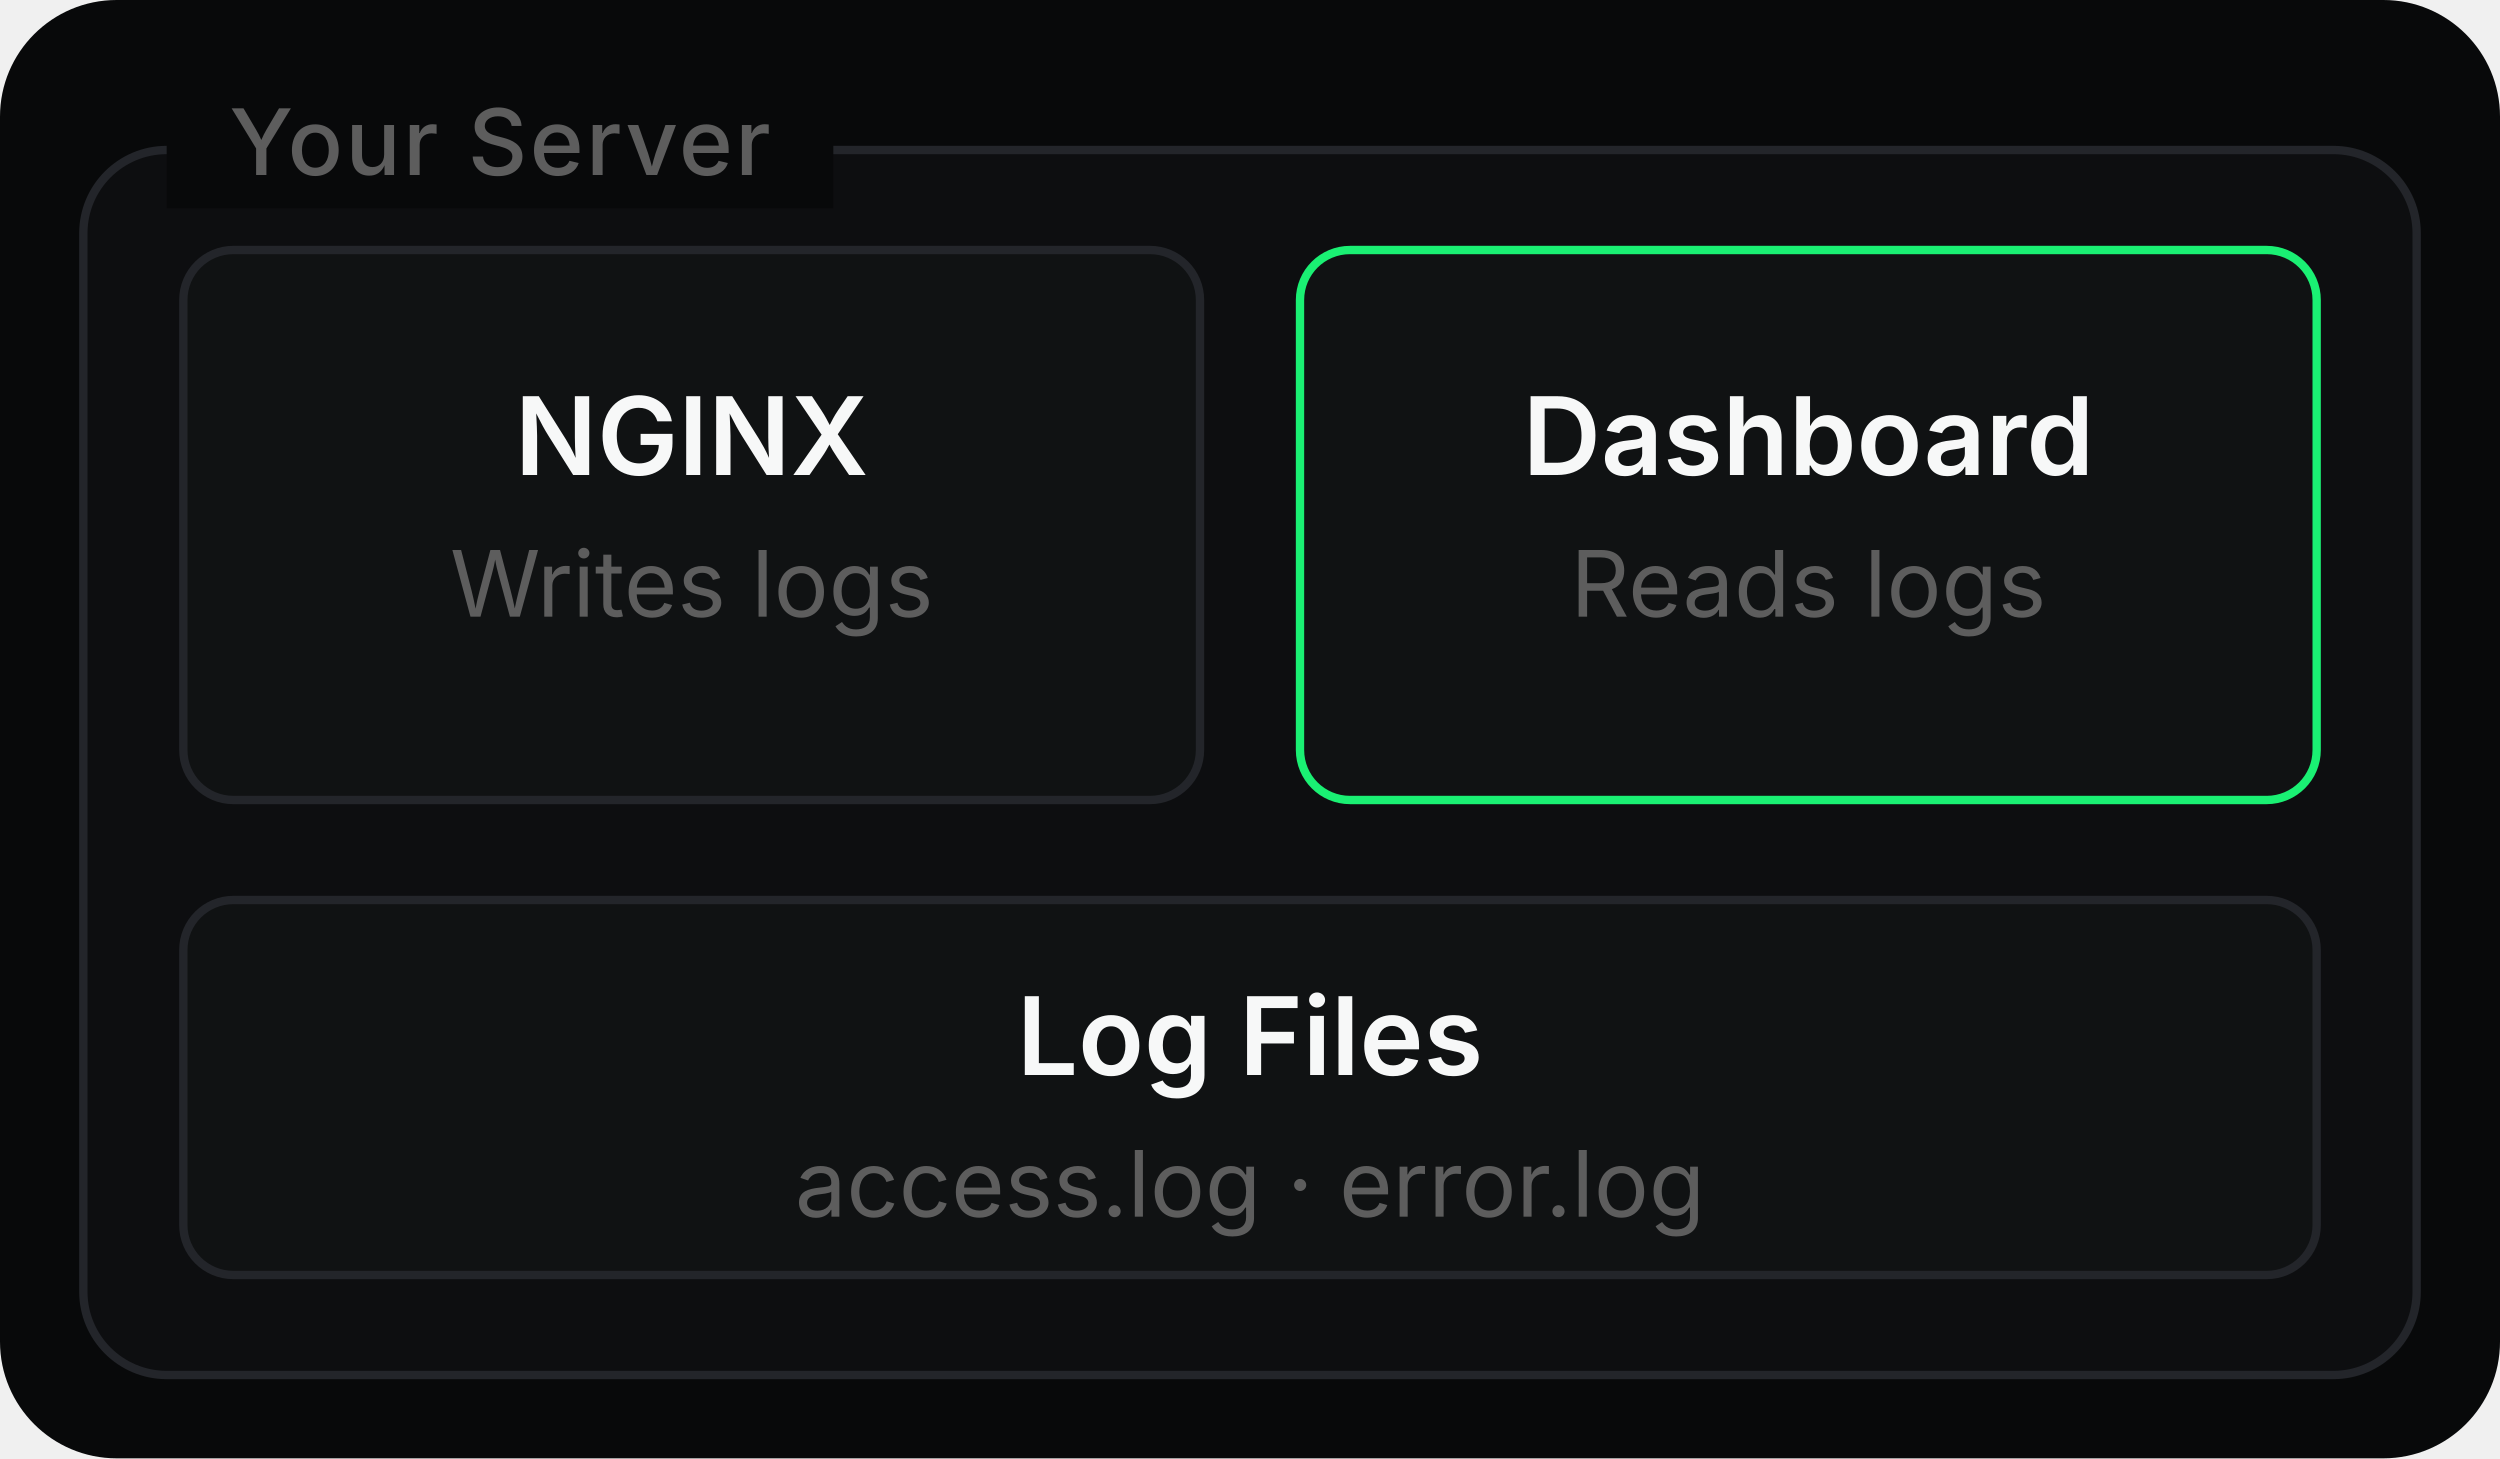
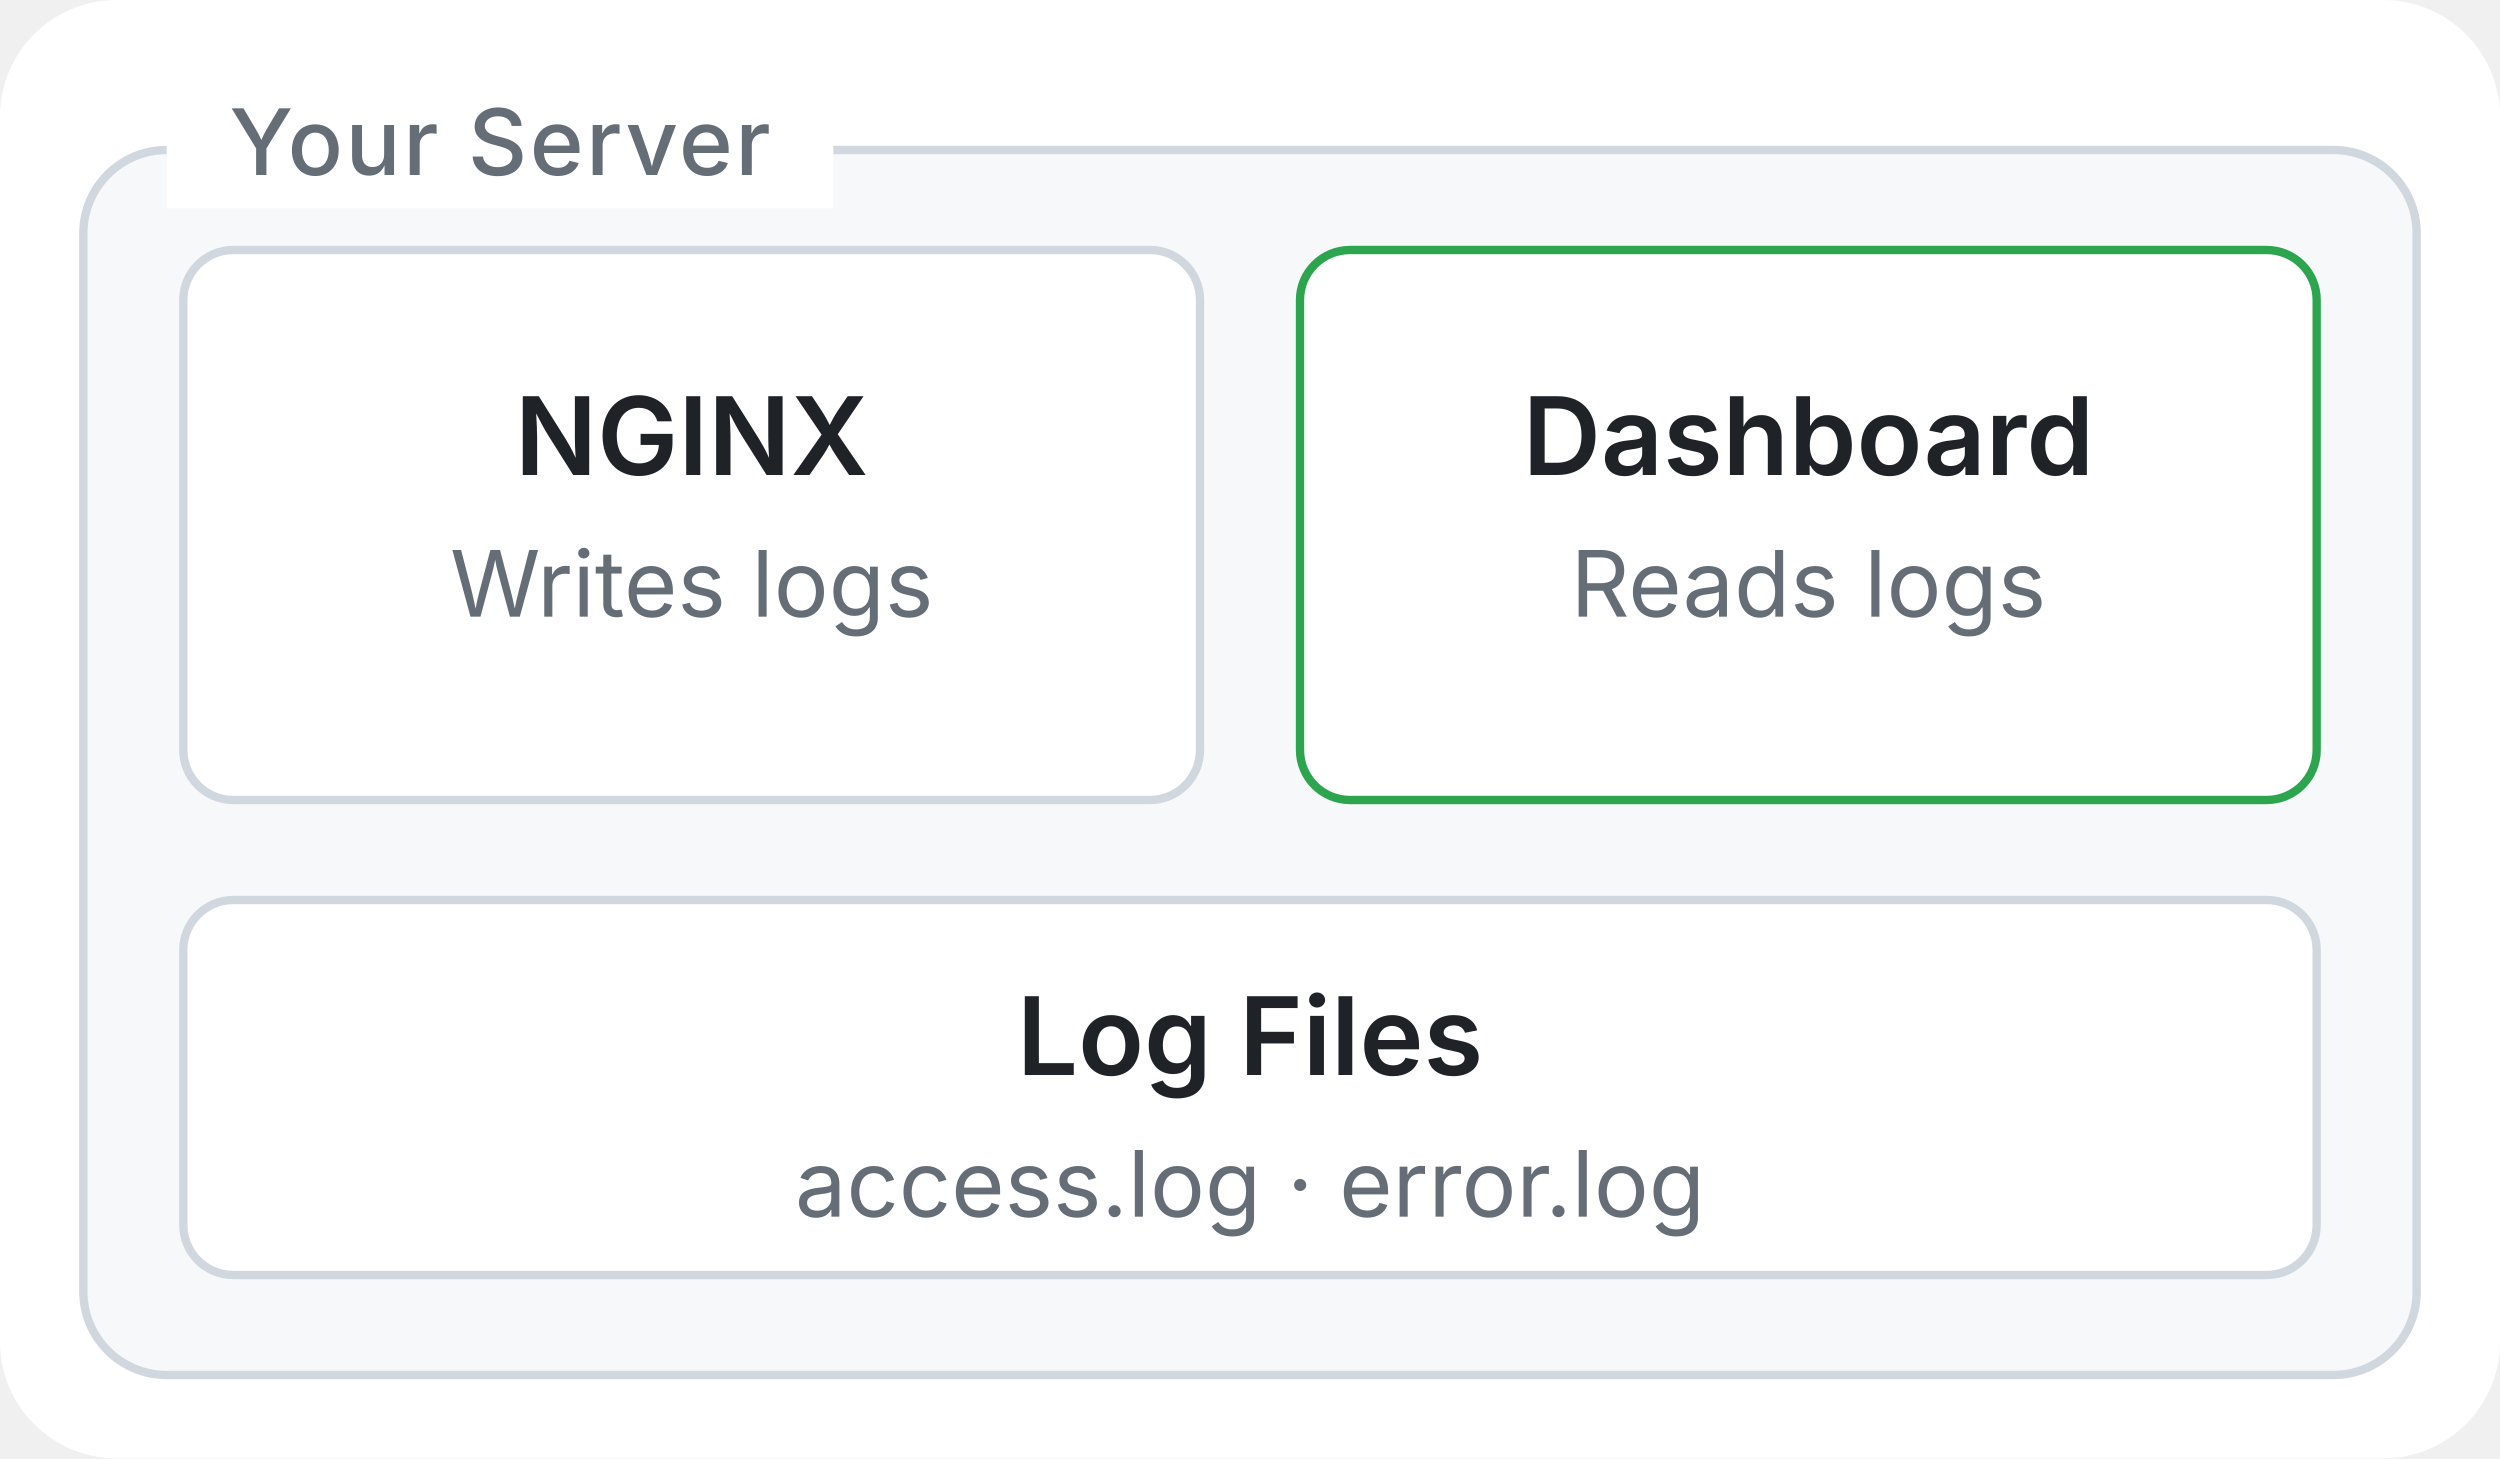
<svg xmlns="http://www.w3.org/2000/svg" width="300" height="175" viewBox="0 0 300 175">
  <defs>
    <clipPath id="rounded">
      <rect width="300" height="175" rx="14" />
    </clipPath>
  </defs>
  <style>
    text { font-family: Inter, Helvetica, Arial, sans-serif; }
  </style>
  <g clip-path="url(#rounded)">
-     <rect width="300" height="175" fill="#08090a" />
-     <rect x="10" y="18" width="280" height="147" rx="10" fill="#0d0e10" stroke="#23252a" stroke-width="1" />
-     <rect x="20" y="11" width="80" height="14" fill="#08090a" />
-     <text x="60" y="21" text-anchor="middle" font-size="11" font-weight="500" fill="#5d5d5d" letter-spacing="0.3">Your Server</text>
-     <rect x="22" y="30" width="122" height="66" rx="6" fill="#101213" stroke="#23252a" stroke-width="1" />
-     <text x="83" y="57" text-anchor="middle" font-size="13" font-weight="600" fill="#F7F8F8">NGINX</text>
-     <text x="83" y="74" text-anchor="middle" font-size="11" fill="#5d5d5d">Writes logs</text>
-     <rect x="156" y="30" width="122" height="66" rx="6" fill="#101213" stroke="#1af073" stroke-width="1" />
-     <text x="217" y="57" text-anchor="middle" font-size="13" font-weight="600" fill="#F7F8F8">Dashboard</text>
-     <text x="217" y="74" text-anchor="middle" font-size="11" fill="#5d5d5d">Reads logs</text>
-     <rect x="22" y="108" width="256" height="45" rx="6" fill="#101213" stroke="#23252a" stroke-width="1" />
-     <text x="150" y="129" text-anchor="middle" font-size="13" font-weight="600" fill="#F7F8F8">Log Files</text>
-     <text x="150" y="146" text-anchor="middle" font-size="11" fill="#5d5d5d">access.log · error.log</text>
+     <rect width="300" height="175" fill="#ffffff" />
+     <rect x="10" y="18" width="280" height="147" rx="10" fill="#f6f8fa" stroke="#d0d7de" stroke-width="1" />
+     <rect x="20" y="11" width="80" height="14" fill="#ffffff" />
+     <text x="60" y="21" text-anchor="middle" font-size="11" font-weight="500" fill="#656d76" letter-spacing="0.3">Your Server</text>
+     <rect x="22" y="30" width="122" height="66" rx="6" fill="#ffffff" stroke="#d0d7de" stroke-width="1" />
+     <text x="83" y="57" text-anchor="middle" font-size="13" font-weight="600" fill="#1f2328">NGINX</text>
+     <text x="83" y="74" text-anchor="middle" font-size="11" fill="#656d76">Writes logs</text>
+     <rect x="156" y="30" width="122" height="66" rx="6" fill="#ffffff" stroke="#2da44e" stroke-width="1" />
+     <text x="217" y="57" text-anchor="middle" font-size="13" font-weight="600" fill="#1f2328">Dashboard</text>
+     <text x="217" y="74" text-anchor="middle" font-size="11" fill="#656d76">Reads logs</text>
+     <rect x="22" y="108" width="256" height="45" rx="6" fill="#ffffff" stroke="#d0d7de" stroke-width="1" />
+     <text x="150" y="129" text-anchor="middle" font-size="13" font-weight="600" fill="#1f2328">Log Files</text>
+     <text x="150" y="146" text-anchor="middle" font-size="11" fill="#656d76">access.log · error.log</text>
  </g>
</svg>
